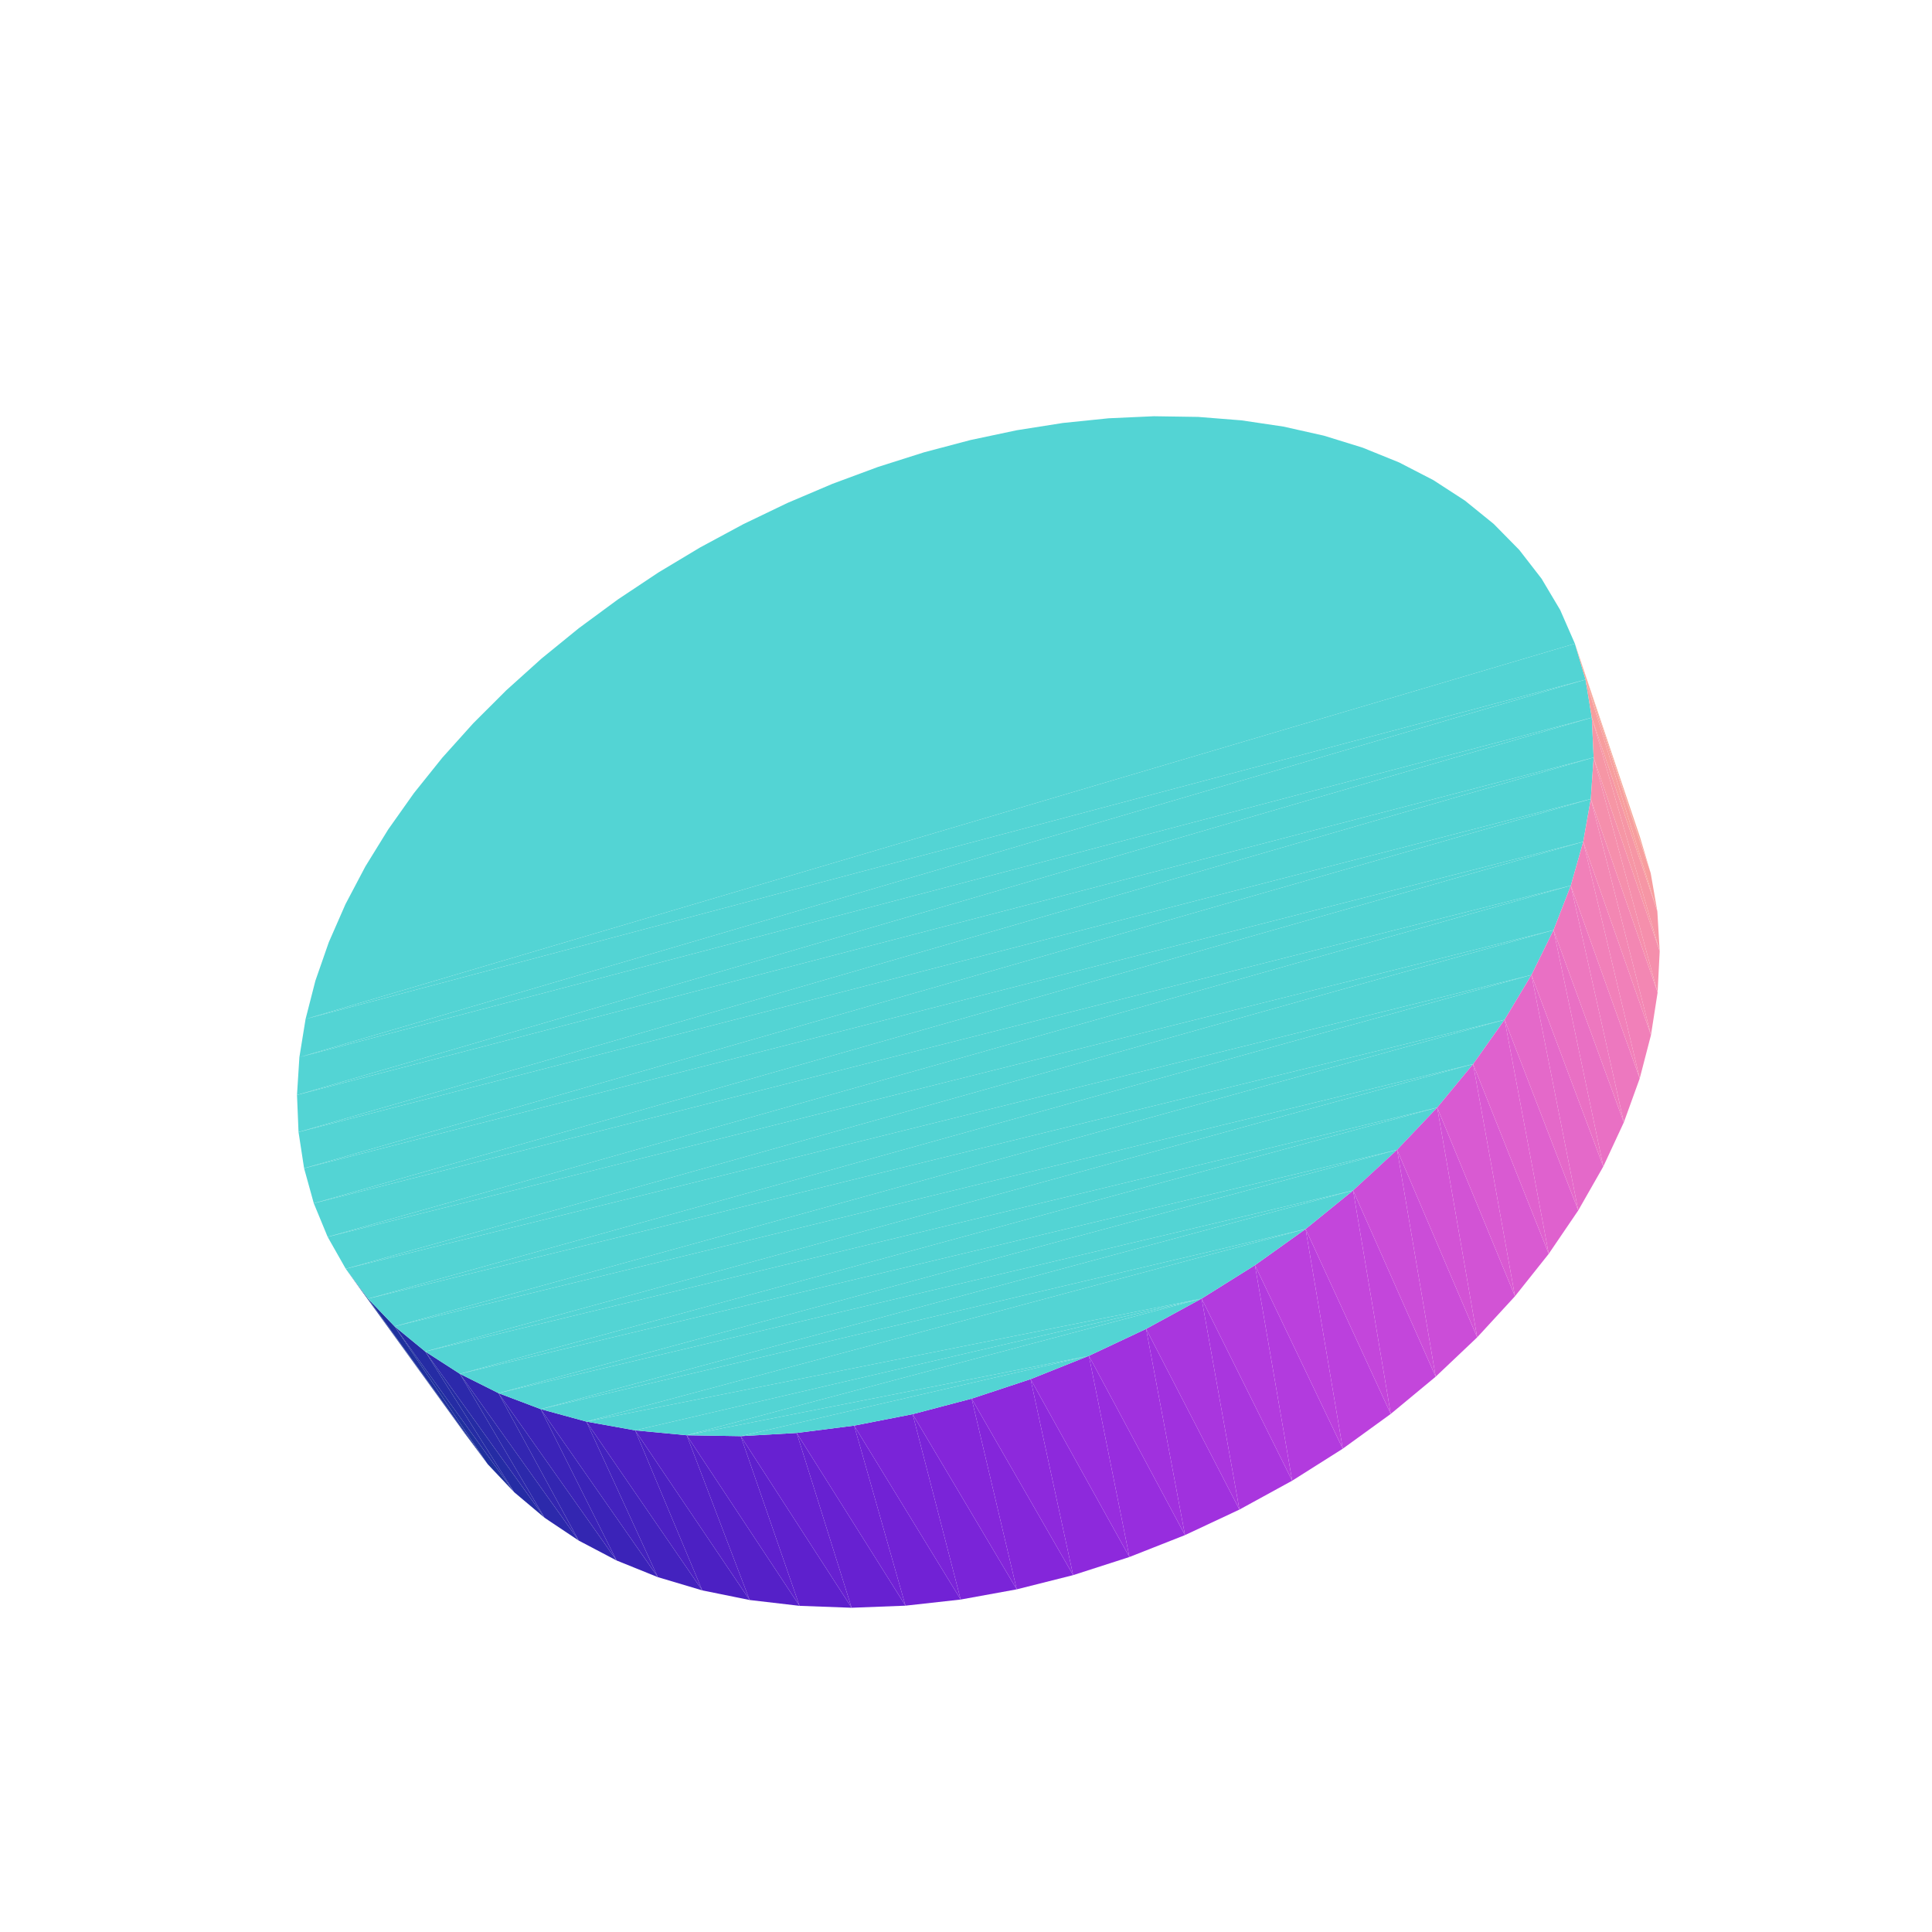
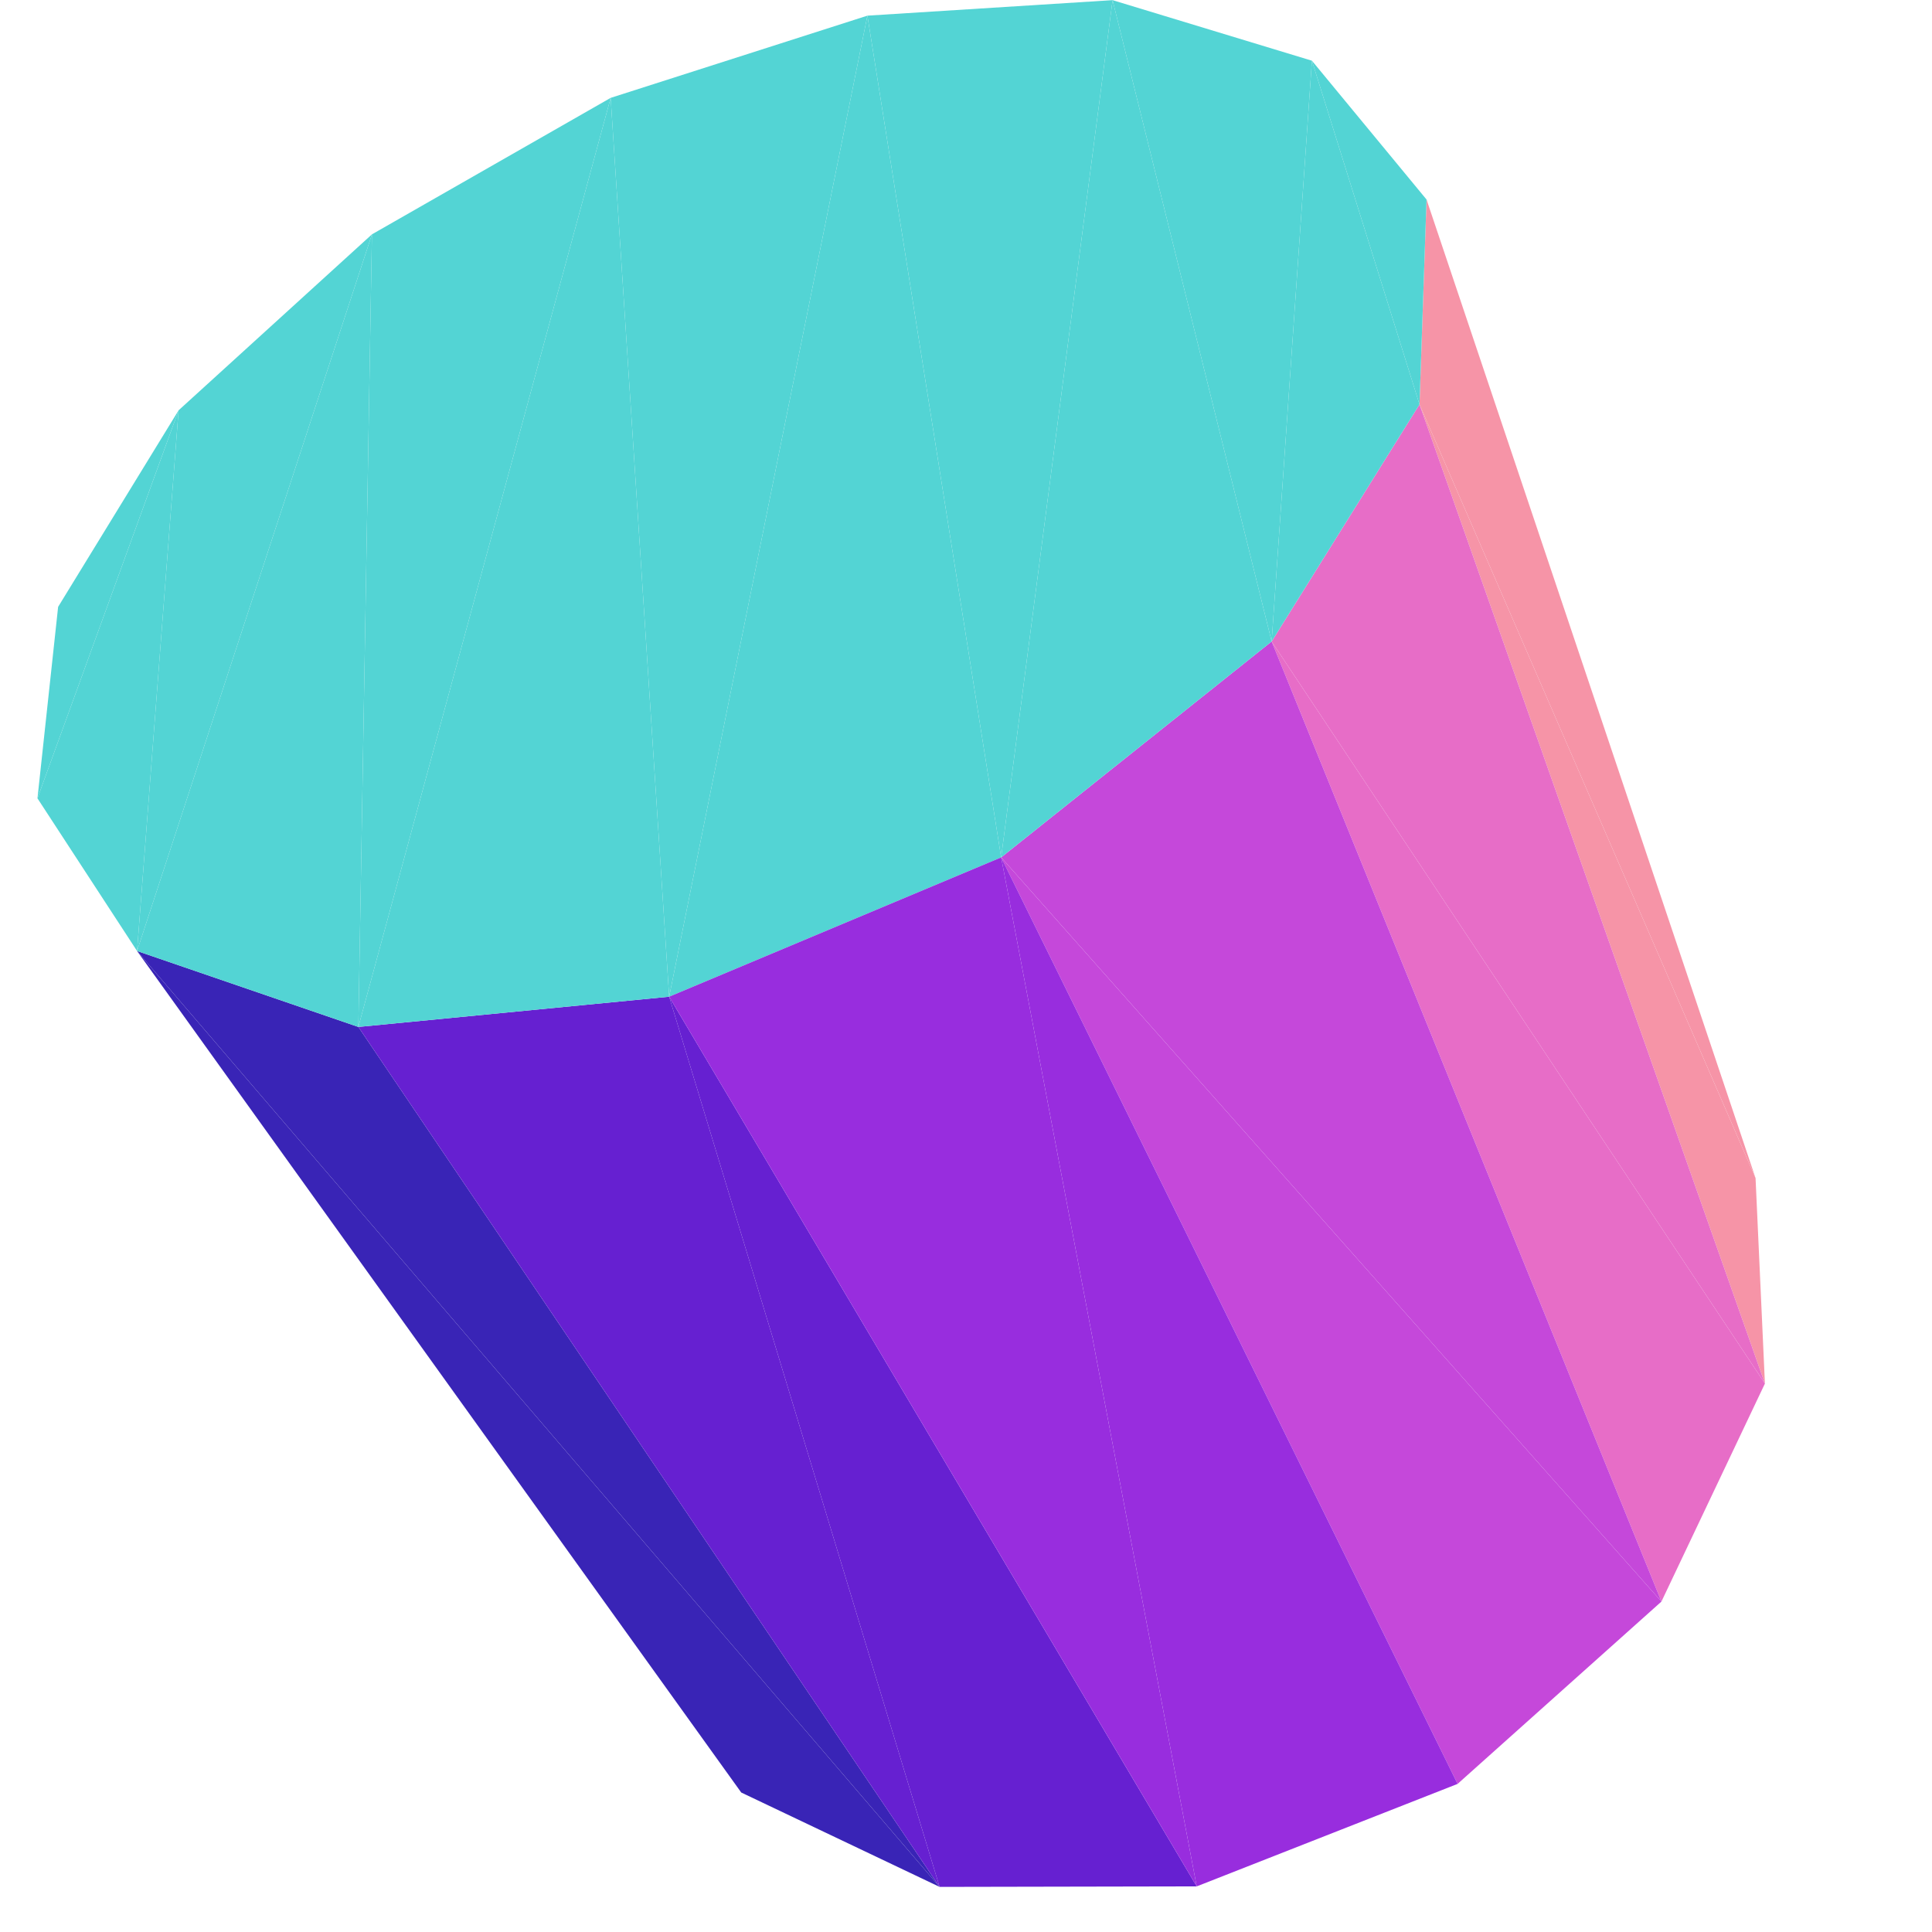
<svg xmlns="http://www.w3.org/2000/svg" viewBox="-250 -250 500 500" width="500" height="500">
-   <path d="M1.146,-136.116L-22.752,-129.163L-34.555,-124.788zM13.137,-138.653L-34.555,-124.788L-46.193,-119.843zM25.084,-140.537L-46.193,-119.843L-57.616,-114.352zM-22.752,-129.163L1.146,-136.116L-10.835,-132.946zM36.933,-141.75L-57.616,-114.352L-68.776,-108.339zM1.146,-136.116L-34.555,-124.788L13.137,-138.653zM48.626,-142.277L-68.776,-108.339L-79.625,-101.829zM13.137,-138.653L-46.193,-119.843L25.084,-140.537zM60.103,-142.102L-79.625,-101.829L-90.114,-94.848zM25.084,-140.537L-57.616,-114.352L36.933,-141.75zM71.305,-141.212L-90.114,-94.848L-100.197,-87.425zM36.933,-141.75L-68.776,-108.339L48.626,-142.277zM82.169,-139.597L-100.197,-87.425L-109.827,-79.589zM48.626,-142.277L-79.625,-101.829L60.103,-142.102zM92.63,-137.247L-109.827,-79.589L-118.955,-71.371zM60.103,-142.102L-90.114,-94.848L71.305,-141.212zM102.624,-134.157L-118.955,-71.371L-127.536,-62.802zM71.305,-141.212L-100.197,-87.425L82.169,-139.597zM82.169,-139.597L-109.827,-79.589L92.63,-137.247zM120.939,-125.752L-127.536,-62.802L-135.523,-53.918zM120.939,-125.752L-135.523,-53.918L-142.868,-44.755zM92.63,-137.247L-118.955,-71.371L102.624,-134.157zM102.624,-134.157L-127.536,-62.802L112.083,-130.325zM136.567,-114.41L-142.868,-44.755L-149.525,-35.352zM112.083,-130.325L-127.536,-62.802L120.939,-125.752zM143.201,-107.667L-149.525,-35.352L-155.449,-25.75zM143.201,-107.667L-155.449,-25.75L-160.594,-15.993zM120.939,-125.752L-142.868,-44.755L129.123,-120.444zM129.123,-120.444L-142.868,-44.755L136.567,-114.41zM148.958,-100.235L-160.594,-15.993L-164.915,-6.127zM136.567,-114.41L-149.525,-35.352L143.201,-107.667zM153.772,-92.143L-164.915,-6.127L-168.371,3.796zM157.583,-83.425L-168.371,3.796L-170.918,13.726zM143.201,-107.667L-160.594,-15.993L148.958,-100.235zM160.33,-74.121L-170.918,13.726L-172.519,23.606zM148.958,-100.235L-164.915,-6.127L153.772,-92.143zM161.961,-64.282L-172.519,23.606L-173.137,33.378zM153.772,-92.143L-168.371,3.796L157.583,-83.425z" style="fill:rgb(83,212,212)" />
-   <path d="M174.408,-33.414L157.583,-83.425L177.198,-24.035z" style="fill:rgb(246,165,150)" />
-   <path d="M-123.787,128.924L-154.745,86.107L-129.61,121.106z" style="fill:rgb(26,53,149)" />
-   <path d="M162.43,-53.963L-173.137,33.378L-172.74,42.98zM157.583,-83.425L-170.918,13.726L160.33,-74.121z" style="fill:rgb(83,212,212)" />
-   <path d="M177.198,-24.035L160.33,-74.121L178.919,-14.156z" style="fill:rgb(247,158,158)" />
-   <path d="M-116.933,136.177L-147.882,93.266L-123.787,128.924z" style="fill:rgb(31,48,157)" />
-   <path d="M-129.61,121.106L-154.745,86.107L-160.522,78.364z" style="fill:rgb(26,53,149)" />
-   <path d="M161.698,-43.23L-172.74,42.98L-171.3,52.347zM160.33,-74.121L-172.519,23.606L161.961,-64.282z" style="fill:rgb(83,212,212)" />
-   <path d="M177.198,-24.035L157.583,-83.425L160.33,-74.121z" style="fill:rgb(246,165,150)" />
-   <path d="M178.919,-14.156L161.961,-64.282L179.528,-3.833z" style="fill:rgb(246,150,165)" />
-   <path d="M-109.067,142.794L-139.949,99.771L-116.933,136.177z" style="fill:rgb(37,44,164)" />
-   <path d="M-123.787,128.924L-147.882,93.266L-154.745,86.107z" style="fill:rgb(31,48,157)" />
-   <path d="M159.736,-32.154L-171.3,52.347L-168.793,61.413zM161.961,-64.282L-173.137,33.378L162.43,-53.963z" style="fill:rgb(83,212,212)" />
-   <path d="M178.919,-14.156L160.33,-74.121L161.961,-64.282z" style="fill:rgb(247,158,158)" />
-   <path d="M179.528,-3.833L162.43,-53.963L178.987,6.867z" style="fill:rgb(245,143,172)" />
-   <path d="M-100.219,148.707L-130.974,105.551L-109.067,142.794z" style="fill:rgb(44,41,171)" />
-   <path d="M-116.933,136.177L-139.949,99.771L-147.882,93.266z" style="fill:rgb(37,44,164)" />
-   <path d="M156.525,-20.814L-168.793,61.413L-165.204,70.109zM162.43,-53.963L-172.74,42.98L161.698,-43.23z" style="fill:rgb(83,212,212)" />
-   <path d="M178.987,6.867L161.698,-43.23L177.27,17.872z" style="fill:rgb(243,135,179)" />
-   <path d="M179.528,-3.833L161.961,-64.282L162.43,-53.963z" style="fill:rgb(246,150,165)" />
-   <path d="M-90.43,153.851L-120.996,110.542L-100.219,148.707z" style="fill:rgb(51,38,177)" />
-   <path d="M-109.067,142.794L-130.974,105.551L-139.949,99.771z" style="fill:rgb(44,41,171)" />
-   <path d="M152.057,-9.296L-165.204,70.109L-160.522,78.364zM161.698,-43.23L-171.3,52.347L159.736,-32.154z" style="fill:rgb(83,212,212)" />
-   <path d="M177.27,17.872L159.736,-32.154L174.358,29.103z" style="fill:rgb(241,128,185)" />
-   <path d="M178.987,6.867L162.43,-53.963L161.698,-43.23z" style="fill:rgb(245,143,172)" />
-   <path d="M-79.753,158.164L-110.068,114.679L-90.43,153.851z" style="fill:rgb(59,35,184)" />
-   <path d="M-100.219,148.707L-120.996,110.542L-130.974,105.551z" style="fill:rgb(51,38,177)" />
-   <path d="M146.339,2.306L-160.522,78.364L-154.745,86.107z" style="fill:rgb(83,212,212)" />
-   <path d="M174.358,29.103L156.525,-20.814L170.244,40.473z" style="fill:rgb(237,120,191)" />
-   <path d="M159.736,-32.154L-168.793,61.413L156.525,-20.814z" style="fill:rgb(83,212,212)" />
-   <path d="M-68.252,161.591L-98.252,117.907L-79.753,158.164z" style="fill:rgb(67,34,190)" />
-   <path d="M177.27,17.872L161.698,-43.23L159.736,-32.154z" style="fill:rgb(243,135,179)" />
-   <path d="M-90.43,153.851L-110.068,114.679L-120.996,110.542z" style="fill:rgb(59,35,184)" />
-   <path d="M139.39,13.897L-154.745,86.107L-147.882,93.266z" style="fill:rgb(83,212,212)" />
-   <path d="M170.244,40.473L152.057,-9.296L164.934,51.892z" style="fill:rgb(233,112,196)" />
-   <path d="M156.525,-20.814L-165.204,70.109L152.057,-9.296z" style="fill:rgb(83,212,212)" />
-   <path d="M-56,164.08L-85.625,120.175L-68.252,161.591z" style="fill:rgb(76,32,195)" />
-   <path d="M174.358,29.103L159.736,-32.154L156.525,-20.814z" style="fill:rgb(241,128,185)" />
-   <path d="M-79.753,158.164L-98.252,117.907L-110.068,114.679z" style="fill:rgb(67,34,190)" />
-   <path d="M164.934,51.892L146.339,2.306L158.445,63.264z" style="fill:rgb(228,105,201)" />
-   <path d="M-43.086,165.589L-72.275,121.441L-56,164.08z" style="fill:rgb(85,32,200)" />
-   <path d="M131.244,25.374L-147.882,93.266L-139.949,99.771zM152.057,-9.296L-160.522,78.364L146.339,2.306z" style="fill:rgb(83,212,212)" />
-   <path d="M170.244,40.473L156.525,-20.814L152.057,-9.296z" style="fill:rgb(237,120,191)" />
-   <path d="M158.445,63.264L139.39,13.897L150.81,74.49z" style="fill:rgb(223,97,206)" />
-   <path d="M-68.252,161.591L-85.625,120.175L-98.252,117.907z" style="fill:rgb(76,32,195)" />
-   <path d="M-29.604,166.086L-58.302,121.672L-43.086,165.589z" style="fill:rgb(94,32,205)" />
-   <path d="M121.95,36.634L-139.949,99.771L-130.974,105.551zM146.339,2.306L-154.745,86.107L139.39,13.897z" style="fill:rgb(83,212,212)" />
-   <path d="M164.934,51.892L152.057,-9.296L146.339,2.306z" style="fill:rgb(233,112,196)" />
-   <path d="M150.81,74.49L131.244,25.374L142.074,85.47z" style="fill:rgb(217,90,210)" />
-   <path d="M-15.663,165.547L-43.818,120.845L-29.604,166.086z" style="fill:rgb(103,33,209)" />
-   <path d="M-56,164.08L-72.275,121.441L-85.625,120.175z" style="fill:rgb(85,32,200)" />
-   <path d="M111.571,47.573L-130.974,105.551L-120.996,110.542z" style="fill:rgb(83,212,212)" />
-   <path d="M142.074,85.47L121.95,36.634L132.296,96.102z" style="fill:rgb(210,83,213)" />
-   <path d="M158.445,63.264L146.339,2.306L139.39,13.897z" style="fill:rgb(228,105,201)" />
-   <path d="M-1.378,163.959L-28.942,118.949L-15.663,165.547z" style="fill:rgb(113,34,213)" />
-   <path d="M139.39,13.897L-147.882,93.266L131.244,25.374z" style="fill:rgb(83,212,212)" />
-   <path d="M-43.086,165.589L-58.302,121.672L-72.275,121.441z" style="fill:rgb(94,32,205)" />
-   <path d="M132.296,96.102L111.571,47.573L121.549,106.286z" style="fill:rgb(203,77,216)" />
-   <path d="M13.128,161.321L-13.805,115.986L-1.378,163.959z" style="fill:rgb(122,36,216)" />
-   <path d="M100.186,58.085L-120.996,110.542L-110.068,114.679z" style="fill:rgb(83,212,212)" />
-   <path d="M150.81,74.49L139.39,13.897L131.244,25.374z" style="fill:rgb(223,97,206)" />
-   <path d="M121.549,106.286L100.186,58.085L109.92,115.925z" style="fill:rgb(195,70,219)" />
-   <path d="M131.244,25.374L-139.949,99.771L121.95,36.634z" style="fill:rgb(83,212,212)" />
-   <path d="M27.728,157.644L1.46,111.968L13.128,161.321z" style="fill:rgb(132,38,218)" />
-   <path d="M-29.604,166.086L-43.818,120.845L-58.302,121.672z" style="fill:rgb(103,33,209)" />
-   <path d="M109.92,115.925L87.888,68.069L97.505,124.927z" style="fill:rgb(187,64,221)" />
-   <path d="M42.29,152.952L16.712,106.922L27.728,157.644z" style="fill:rgb(141,41,220)" />
-   <path d="M97.505,124.927L74.78,77.429L84.414,133.204z" style="fill:rgb(178,59,222)" />
-   <path d="M56.679,147.281L31.809,100.888L42.29,152.952z" style="fill:rgb(151,45,222)" />
-   <path d="M142.074,85.47L131.244,25.374L121.95,36.634z" style="fill:rgb(217,90,210)" />
-   <path d="M84.414,133.204L60.979,86.073L70.764,140.679z" style="fill:rgb(169,54,222)" />
-   <path d="M87.888,68.069L-110.068,114.679L-98.252,117.907z" style="fill:rgb(83,212,212)" />
-   <path d="M70.764,140.679L46.611,93.917L56.679,147.281z" style="fill:rgb(160,49,222)" />
-   <path d="M121.95,36.634L-130.974,105.551L111.571,47.573z" style="fill:rgb(83,212,212)" />
-   <path d="M-15.663,165.547L-28.942,118.949L-43.818,120.845z" style="fill:rgb(113,34,213)" />
-   <path d="M132.296,96.102L121.95,36.634L111.571,47.573z" style="fill:rgb(210,83,213)" />
-   <path d="M60.979,86.073L-98.252,117.907L-85.625,120.175z" style="fill:rgb(83,212,212)" />
-   <path d="M-1.378,163.959L-13.805,115.986L-28.942,118.949z" style="fill:rgb(122,36,216)" />
-   <path d="M111.571,47.573L-120.996,110.542L100.186,58.085z" style="fill:rgb(83,212,212)" />
-   <path d="M121.549,106.286L111.571,47.573L100.186,58.085z" style="fill:rgb(203,77,216)" />
-   <path d="M13.128,161.321L1.46,111.968L-13.805,115.986z" style="fill:rgb(132,38,218)" />
-   <path d="M60.979,86.073L-85.625,120.175L-72.275,121.441z" style="fill:rgb(83,212,212)" />
-   <path d="M109.92,115.925L100.186,58.085L87.888,68.069z" style="fill:rgb(195,70,219)" />
-   <path d="M100.186,58.085L-110.068,114.679L87.888,68.069z" style="fill:rgb(83,212,212)" />
-   <path d="M27.728,157.644L16.712,106.922L1.46,111.968z" style="fill:rgb(141,41,220)" />
-   <path d="M97.505,124.927L87.888,68.069L74.78,77.429z" style="fill:rgb(187,64,221)" />
-   <path d="M42.29,152.952L31.809,100.888L16.712,106.922z" style="fill:rgb(151,45,222)" />
-   <path d="M31.809,100.888L-72.275,121.441L-58.302,121.672z" style="fill:rgb(83,212,212)" />
-   <path d="M84.414,133.204L74.78,77.429L60.979,86.073z" style="fill:rgb(178,59,222)" />
-   <path d="M56.679,147.281L46.611,93.917L31.809,100.888z" style="fill:rgb(160,49,222)" />
-   <path d="M70.764,140.679L60.979,86.073L46.611,93.917z" style="fill:rgb(169,54,222)" />
-   <path d="M87.888,68.069L-98.252,117.907L74.78,77.429zM74.78,77.429L-98.252,117.907L60.979,86.073zM31.809,100.888L-58.302,121.672L-43.818,120.845zM16.712,106.922L-43.818,120.845L-28.942,118.949zM46.611,93.917L-72.275,121.441L31.809,100.888zM60.979,86.073L-72.275,121.441L46.611,93.917zM1.46,111.968L-28.942,118.949L-13.805,115.986zM31.809,100.888L-43.818,120.845L16.712,106.922zM16.712,106.922L-28.942,118.949L1.46,111.968z" style="fill:rgb(83,212,212)" />
+   <path d="M-6.833,238.326L-214.529,-3.879L-58.168,213.9z" style="fill:rgb(57,36,182)" />
+   <path d="M204.336,54.896L117.365,-145.344L206.759,108.064z" style="fill:rgb(246,148,167)" />
+   <path d="M-203.778,-143.814L-214.529,-3.879L-153.744,-189.351zM-240.306,-43.393L-203.778,-143.814L-234.956,-92.95zM-153.744,-189.351L-157.258,15.771L-91.959,-224.673z" style="fill:rgb(83,212,212)" />
+   <path d="M206.759,108.064L79.104,-83.986L179.98,164.481z" style="fill:rgb(231,109,199)" />
+   <path d="M-76.821,7.947L-6.833,238.326L59.708,238.196z" style="fill:rgb(102,32,209)" />
+   <path d="M-91.959,-224.673L-76.821,7.947L-25.516,-245.948z" style="fill:rgb(83,212,212)" />
+   <path d="M117.365,-145.344L204.336,54.896L119.189,-198.359z" style="fill:rgb(246,148,167)" />
+   <path d="M179.98,164.481L9.1,-28.105L127.225,211.671z" style="fill:rgb(197,72,218)" />
+   <path d="M9.1,-28.105L59.708,238.196L127.225,211.671z" style="fill:rgb(152,45,222)" />
+   <path d="M-203.778,-143.814L-240.306,-43.393L-214.529,-3.879zM-25.516,-245.948L9.1,-28.105L37.935,-249.96zM37.935,-249.96L79.104,-83.986L89.526,-234.289z" style="fill:rgb(83,212,212)" />
+   <path d="M-214.529,-3.879L-6.833,238.326L-157.258,15.771z" style="fill:rgb(57,36,182)" />
+   <path d="M-153.744,-189.351L-214.529,-3.879L-157.258,15.771z" style="fill:rgb(83,212,212)" />
+   <path d="M79.104,-83.986L206.759,108.064L117.365,-145.344z" style="fill:rgb(231,109,199)" />
+   <path d="M89.526,-234.289L117.365,-145.344L119.189,-198.359z" style="fill:rgb(83,212,212)" />
+   <path d="M-6.833,238.326L-76.821,7.947L-157.258,15.771z" style="fill:rgb(102,32,209)" />
+   <path d="M-91.959,-224.673L-157.258,15.771L-76.821,7.947z" style="fill:rgb(83,212,212)" />
+   <path d="M9.1,-28.105L179.98,164.481L79.104,-83.986z" style="fill:rgb(197,72,218)" />
+   <path d="M89.526,-234.289L79.104,-83.986L117.365,-145.344zM-25.516,-245.948L-76.821,7.947L9.1,-28.105z" style="fill:rgb(83,212,212)" />
+   <path d="M59.708,238.196L9.1,-28.105L-76.821,7.947z" style="fill:rgb(152,45,222)" />
+   <path d="M37.935,-249.96L9.1,-28.105L79.104,-83.986z" style="fill:rgb(83,212,212)" />
</svg>
